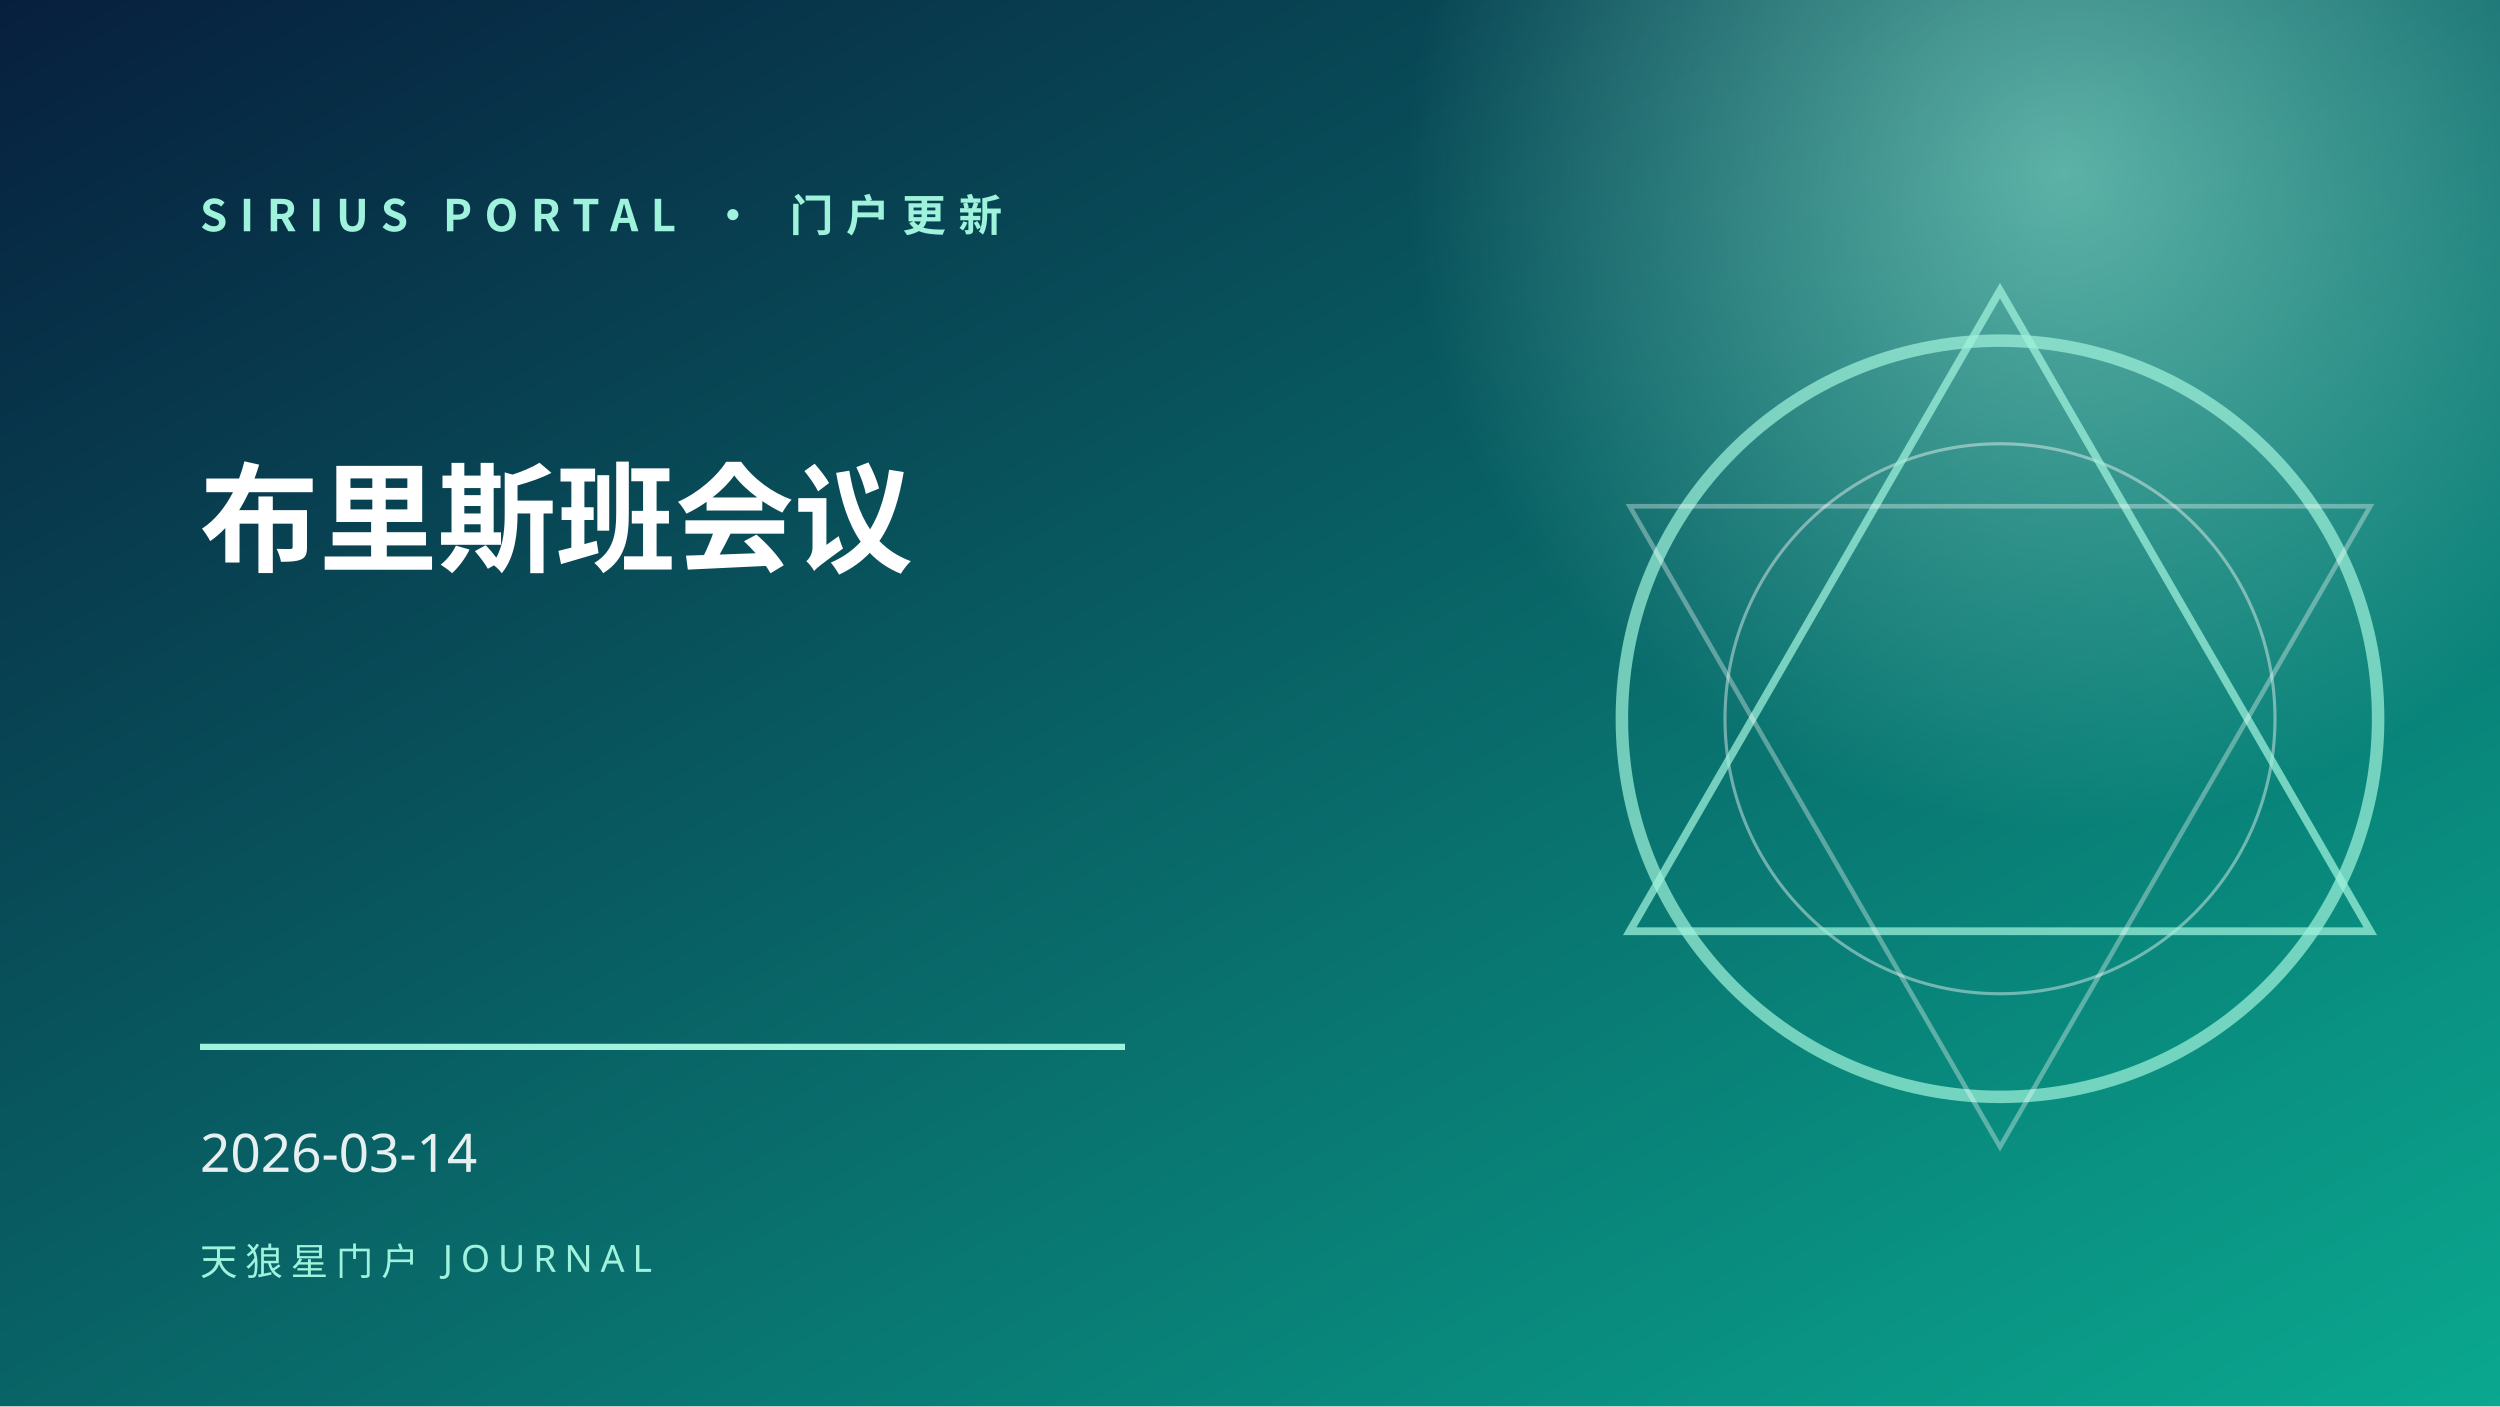
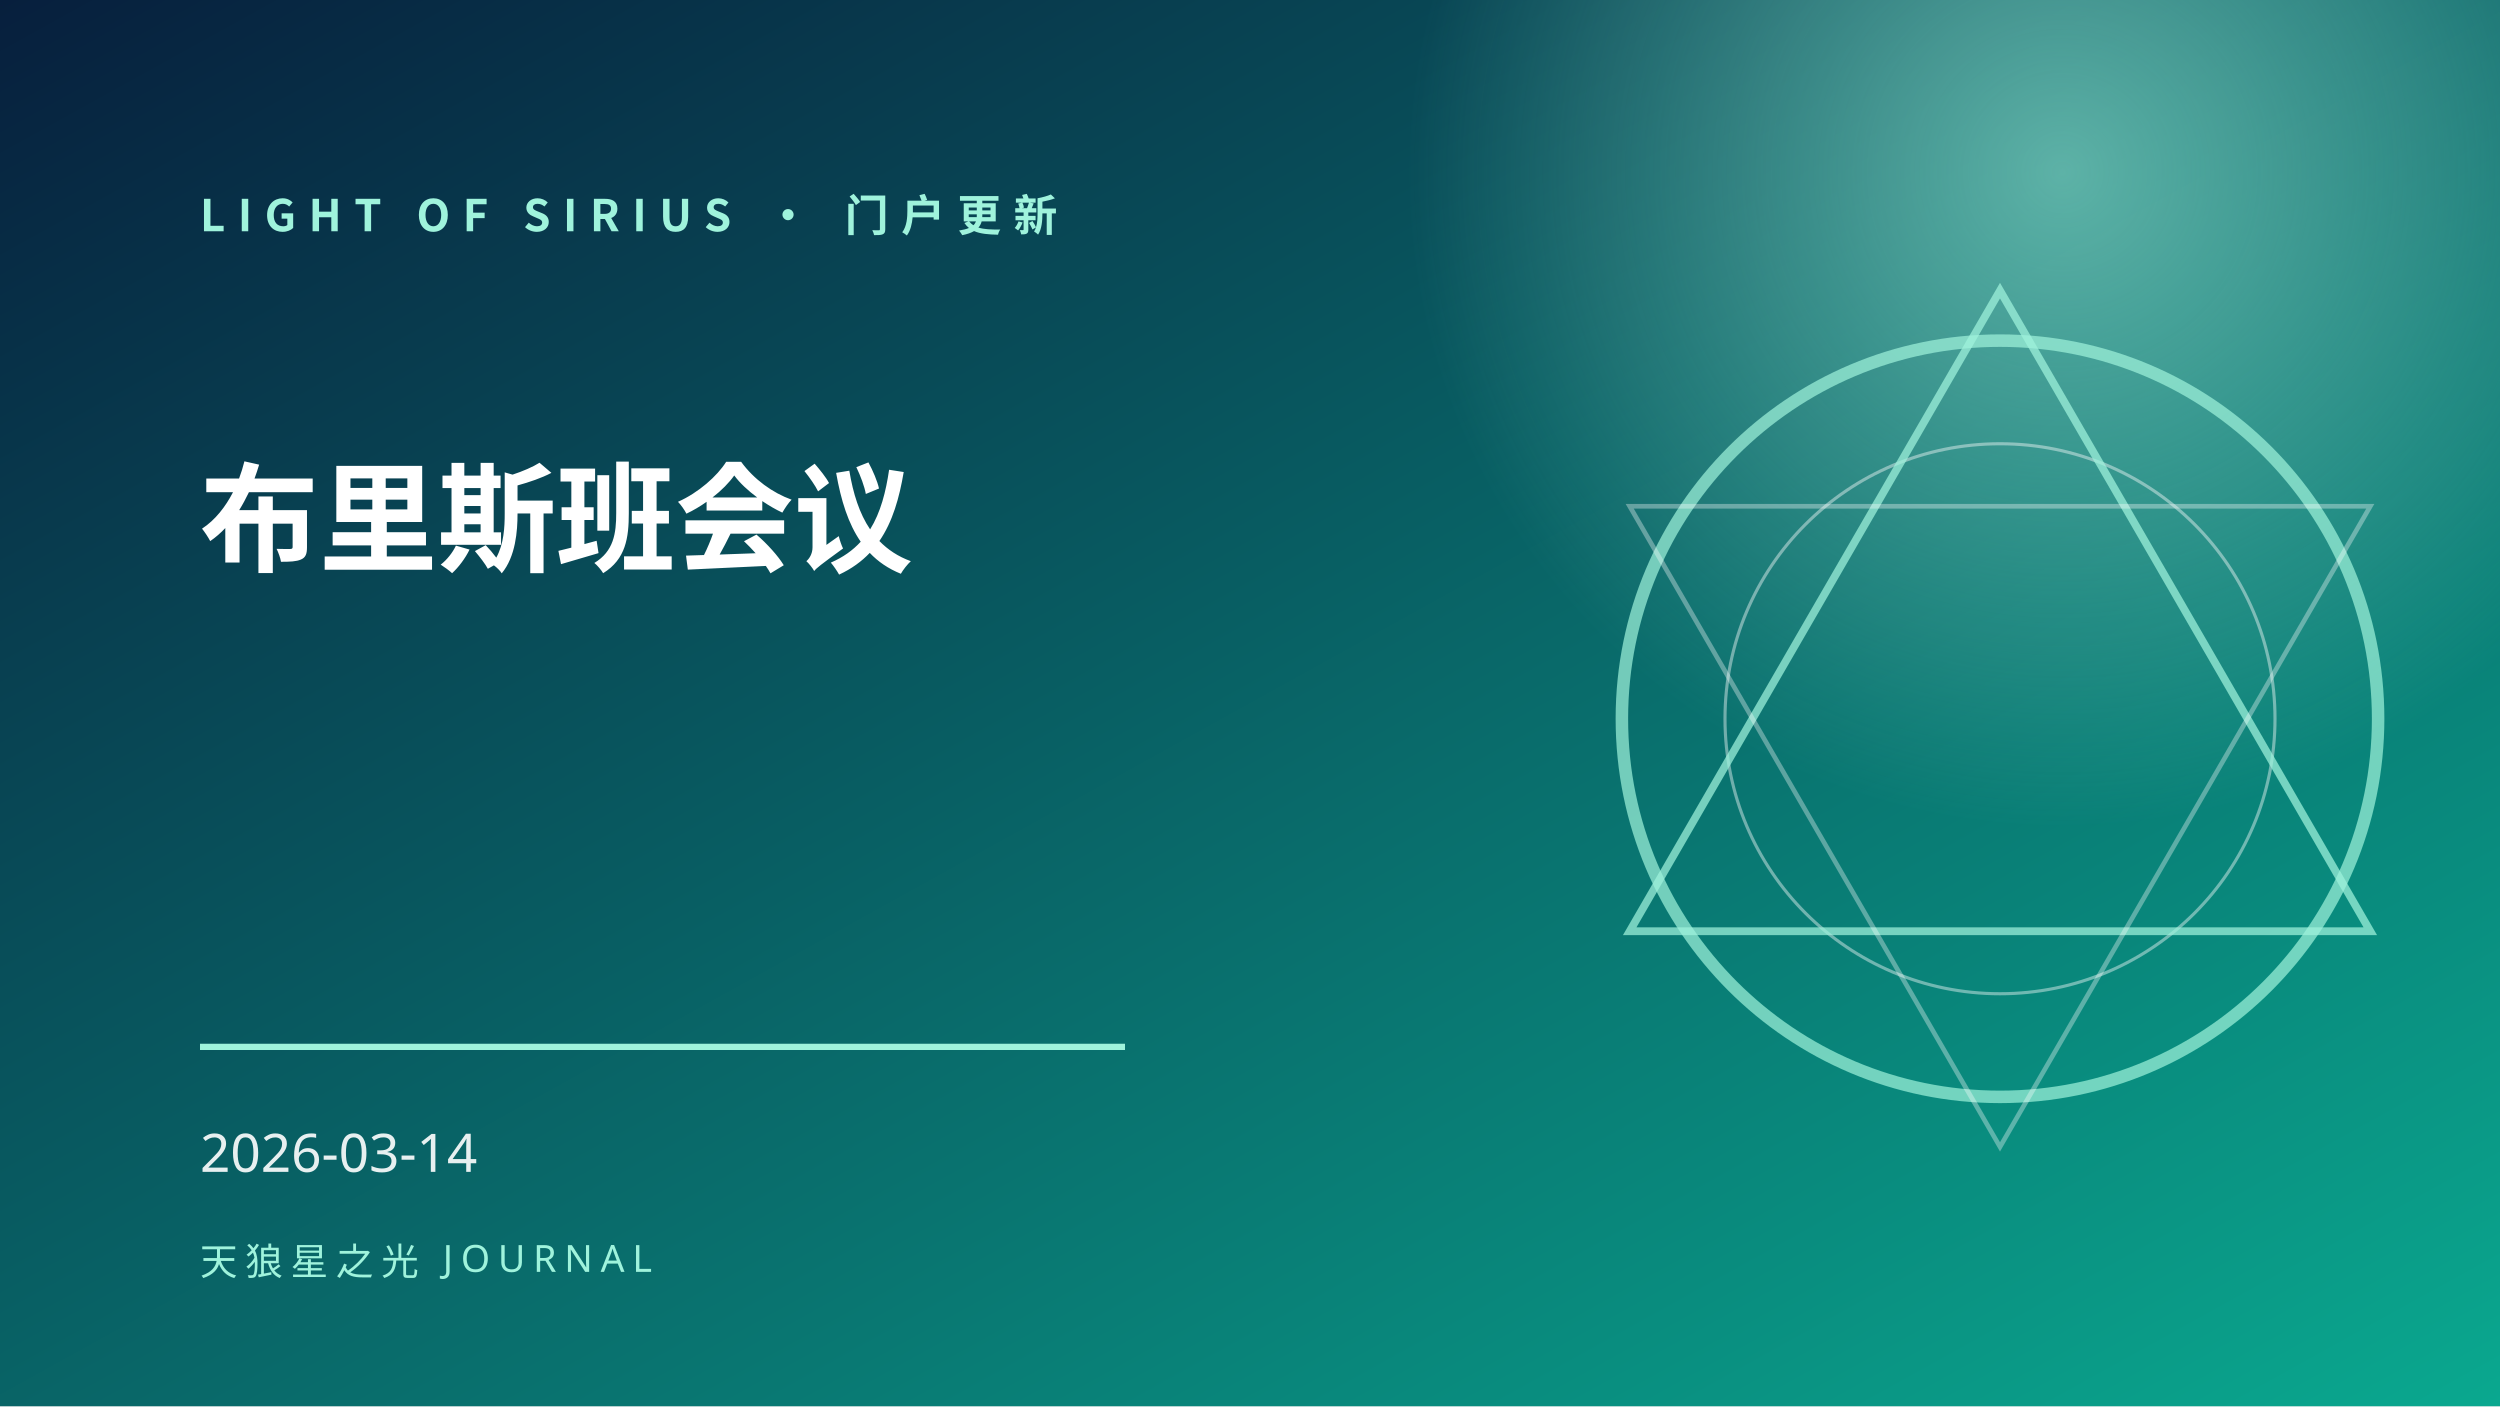
<svg xmlns="http://www.w3.org/2000/svg" width="1600" height="900" viewBox="0 0 1600 900" role="img" aria-label="布里斯班会议">
  <defs>
    <linearGradient id="bg" x1="0" y1="0" x2="1" y2="1">
      <stop stop-color="#071f3d" />
      <stop offset="1" stop-color="#0aa88f" />
    </linearGradient>
    <radialGradient id="glow">
      <stop stop-color="#9ff3dc" stop-opacity=".56" />
      <stop offset="1" stop-color="#9ff3dc" stop-opacity="0" />
    </radialGradient>
  </defs>
  <rect width="1600" height="900" fill="url(#bg)" />
  <circle cx="1320" cy="110" r="420" fill="url(#glow)" />
  <circle cx="1280" cy="460" r="242" fill="none" stroke="#9ff3dc" stroke-width="8" opacity=".7" />
  <circle cx="1280" cy="460" r="176" fill="none" stroke="white" stroke-width="2" opacity=".42" />
  <path d="M1280 186 1517 596 1043 596Z" fill="none" stroke="#9ff3dc" stroke-width="5" opacity=".72" />
  <path d="M1043 324 1517 324 1280 734Z" fill="none" stroke="white" stroke-width="3" opacity=".34" />
-   <text x="128" y="148" fill="#9ff3dc" font-family="Microsoft YaHei, Noto Sans CJK SC, sans-serif" font-size="28" font-weight="700" letter-spacing="8">SIRIUS PORTAL · 门户更新</text>
+   <text x="128" y="148" fill="#9ff3dc" font-family="Microsoft YaHei, Noto Sans CJK SC, sans-serif" font-size="28" font-weight="700" letter-spacing="8">LIGHT OF SIRIUS · 门户更新</text>
  <text x="128" y="360" fill="white" font-family="STKaiti, KaiTi, Microsoft YaHei, serif" font-size="76" font-weight="700">
    <tspan x="128" dy="0">布里斯班会议</tspan>
  </text>
  <line x1="128" y1="670" x2="720" y2="670" stroke="#9ff3dc" stroke-width="4" />
  <text x="128" y="750" fill="white" opacity=".9" font-family="Microsoft YaHei, sans-serif" font-size="34">2026-03-14</text>
-   <text x="128" y="816" fill="#9ff3dc" font-family="Microsoft YaHei, sans-serif" font-size="24" letter-spacing="5">天狼星门户 JOURNAL</text>
+   <text x="128" y="816" fill="#9ff3dc" font-family="Microsoft YaHei, sans-serif" font-size="24" letter-spacing="5">天狼星之光 JOURNAL</text>
</svg>
